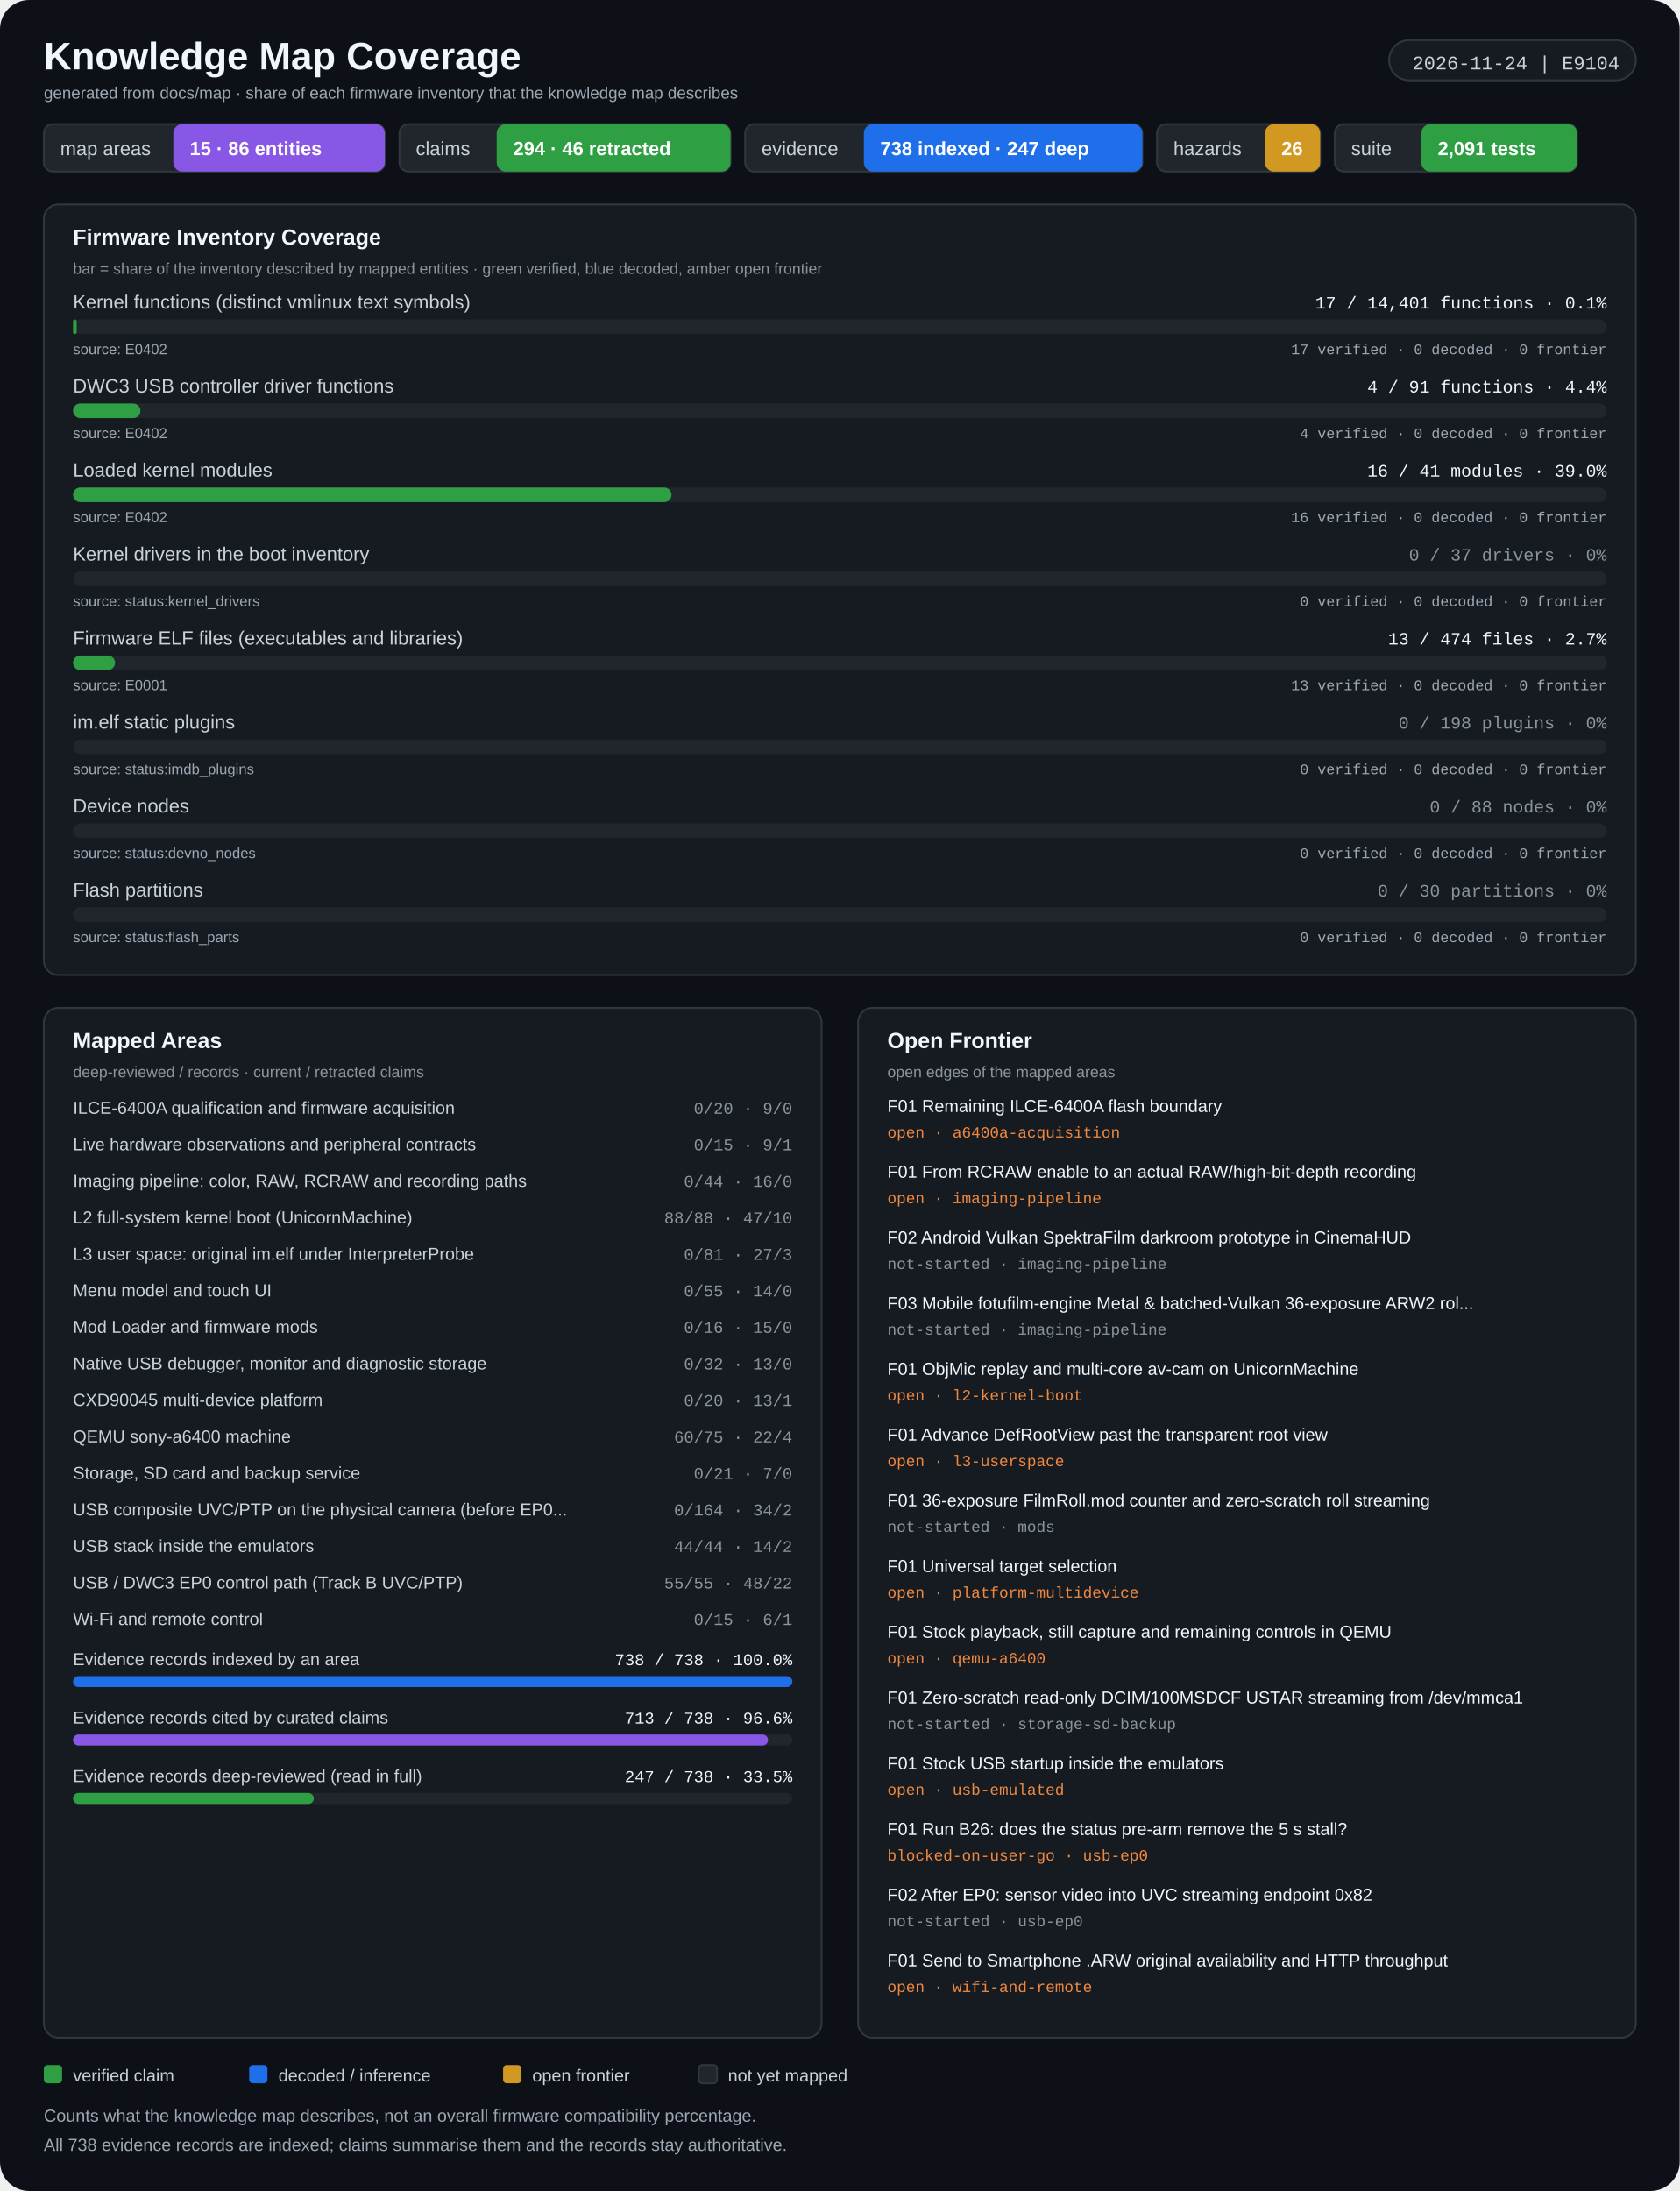
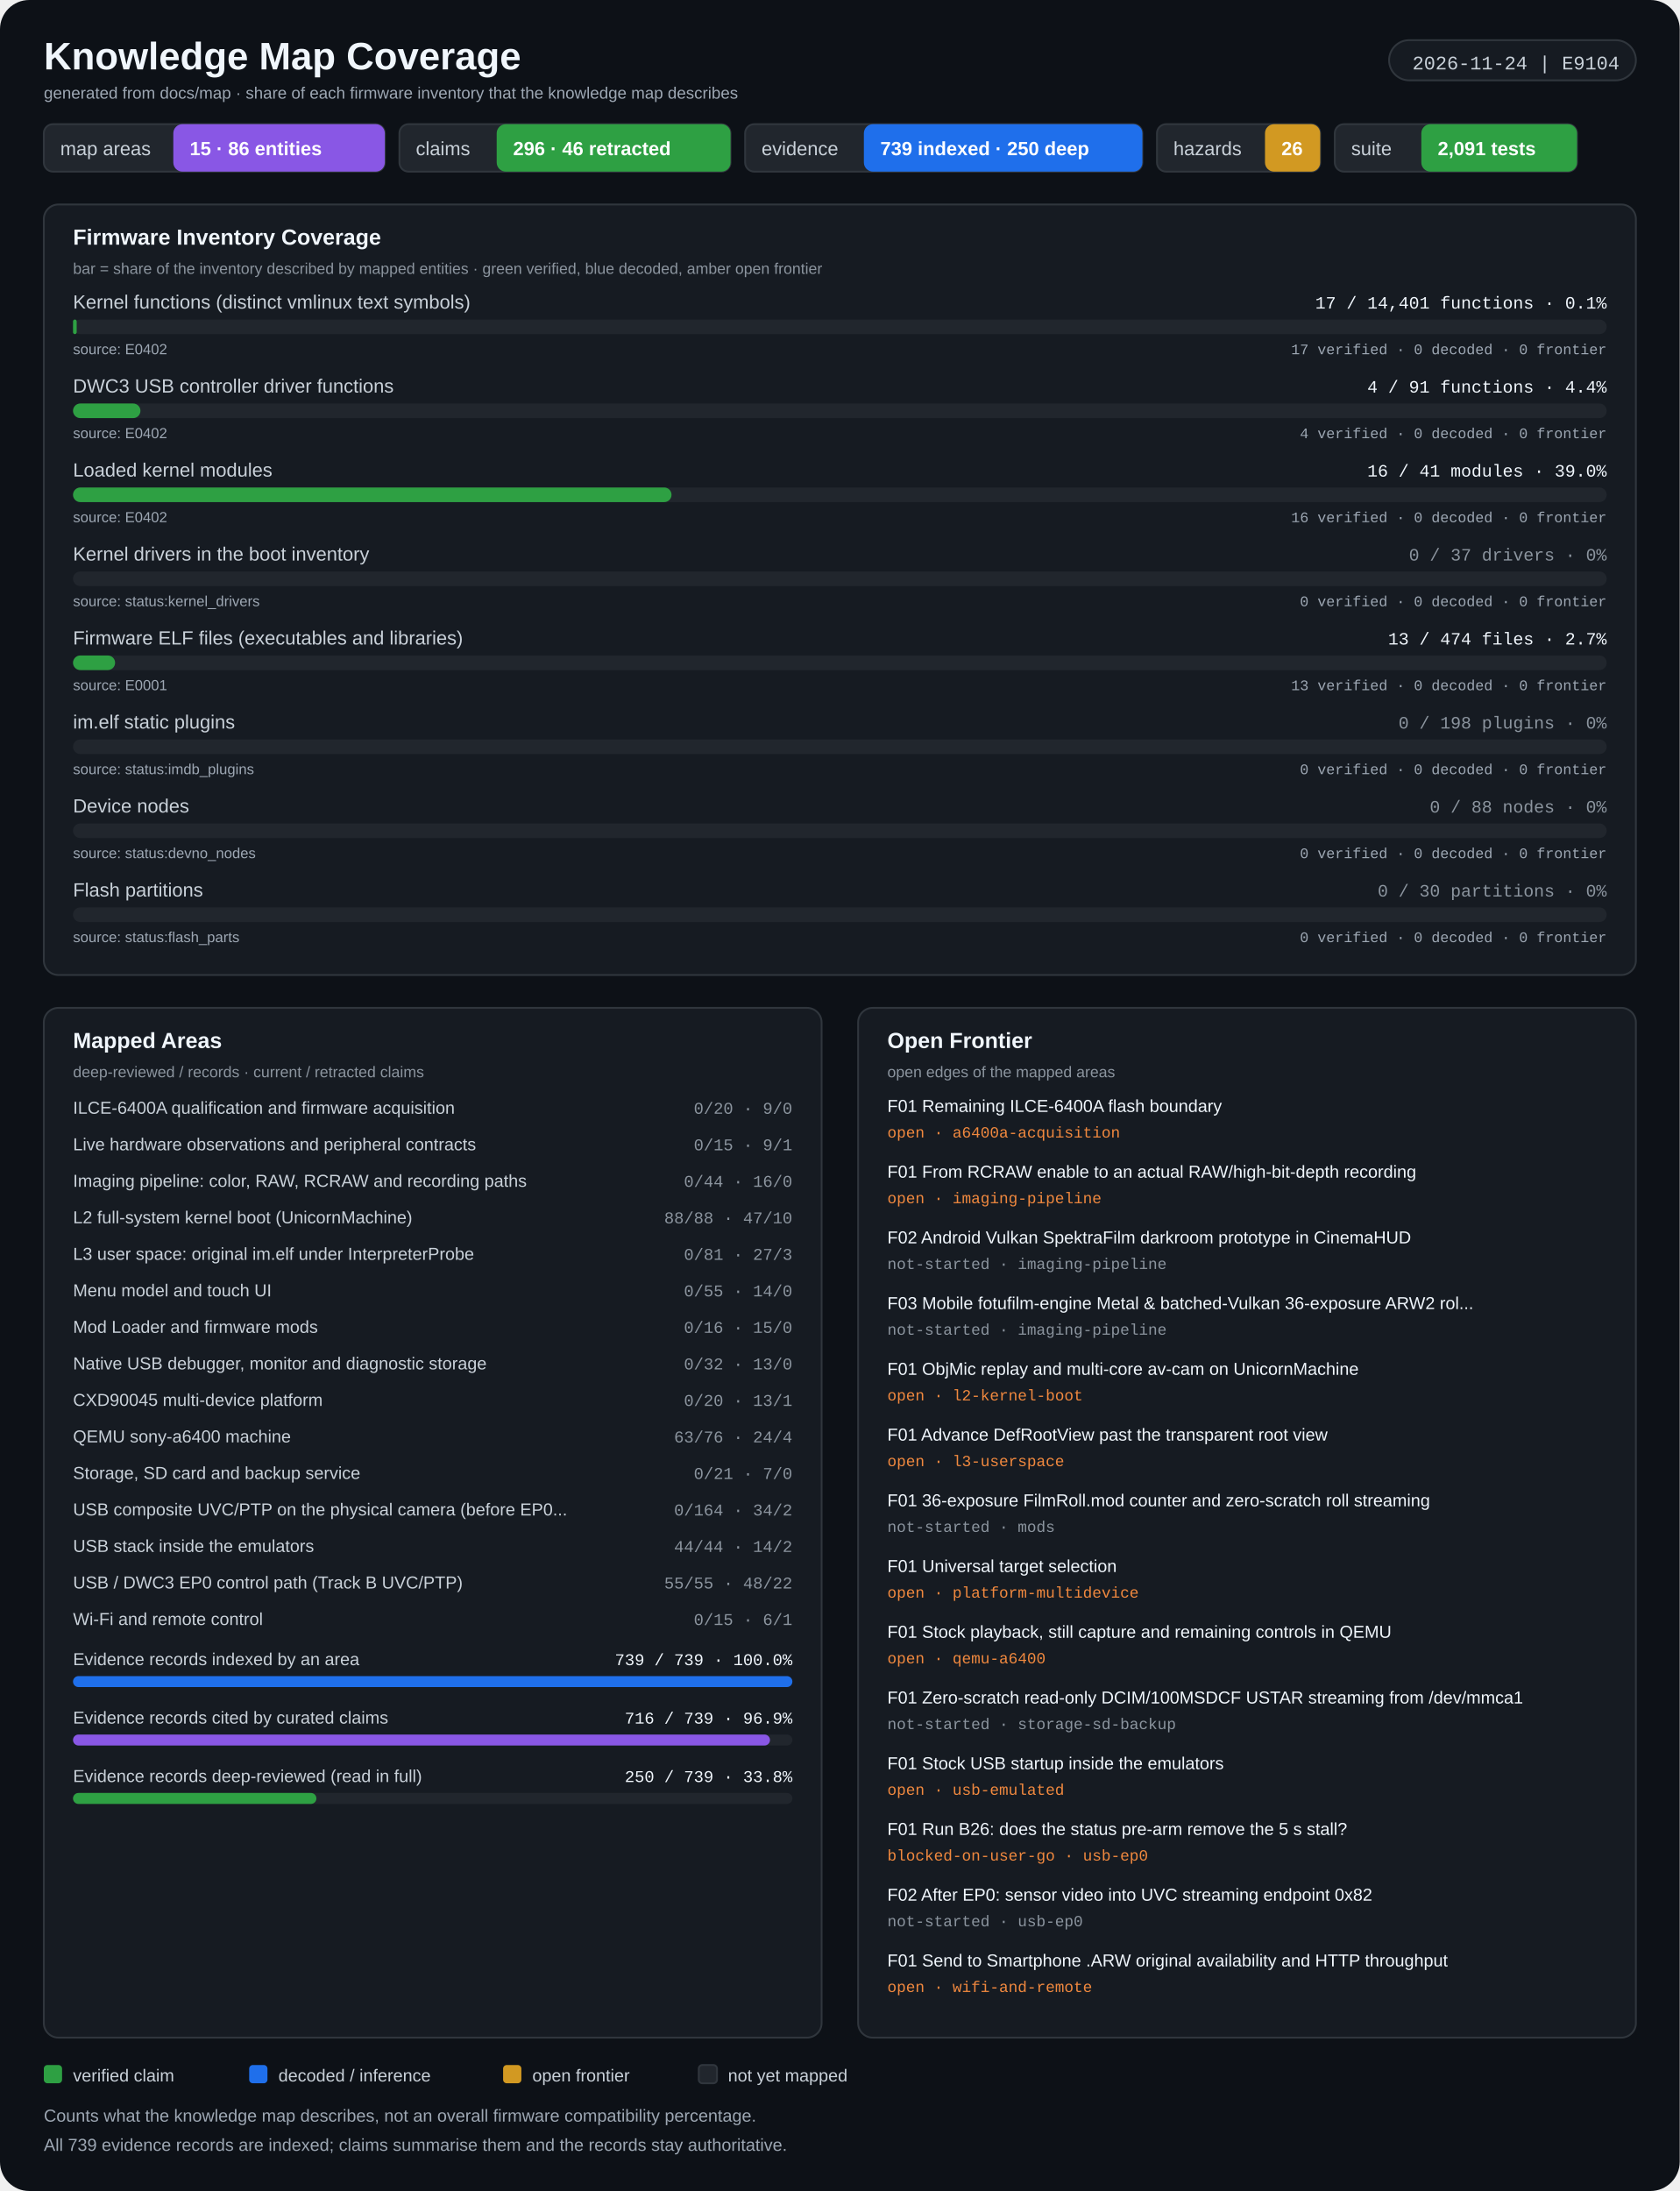
<svg xmlns="http://www.w3.org/2000/svg" width="920" height="1200" viewBox="0 0 920 1200" role="img" aria-labelledby="title desc">
  <rect width="920" height="1200" rx="16" fill="#0d1117" />
  <g>
    <text x="24" y="38" fill="#f0f6fc" font-size="21" font-weight="700" font-family="Segoe UI, Arial, sans-serif" text-anchor="start">Knowledge Map Coverage</text>
    <text x="24" y="54" fill="#9da7b3" font-size="9" font-weight="400" font-family="Segoe UI, Arial, sans-serif" text-anchor="start">generated from docs/map · share of each firmware inventory that the knowledge map describes</text>
    <rect x="760.82" y="22" width="135.18" height="22" rx="11" fill="#161b22" stroke="#30363d" stroke-width="1" />
    <text x="887" y="38" fill="#c9d1d9" font-size="10.5" font-weight="400" font-family="Consolas, 'Courier New', monospace" text-anchor="end">2026-11-24 | E9104</text>
    <rect x="24" y="68" width="186.763" height="26" rx="5" fill="#21262d" stroke="#30363d" stroke-width="1" />
    <rect x="94.92" y="68" width="115.843" height="26" rx="5" fill="#8957e5" />
    <text x="33" y="85" fill="#c9d1d9" font-size="10.5" font-weight="400" font-family="Segoe UI, Arial, sans-serif" text-anchor="start">map areas</text>
    <text x="103.92" y="85" fill="#ffffff" font-size="10.5" font-weight="700" font-family="Segoe UI, Arial, sans-serif" text-anchor="start">15 · 86 entities</text>
    <rect x="218.763" y="68" width="181.354" height="26" rx="5" fill="#21262d" stroke="#30363d" stroke-width="1" />
    <rect x="272.043" y="68" width="128.074" height="26" rx="5" fill="#2ea043" />
    <text x="227.763" y="85" fill="#c9d1d9" font-size="10.5" font-weight="400" font-family="Segoe UI, Arial, sans-serif" text-anchor="start">claims</text>
-     <text x="281.043" y="85" fill="#ffffff" font-size="10.5" font-weight="700" font-family="Segoe UI, Arial, sans-serif" text-anchor="start">294 · 46 retracted</text>
+     <text x="281.043" y="85" fill="#ffffff" font-size="10.5" font-weight="700" font-family="Segoe UI, Arial, sans-serif" text-anchor="start">296 · 46 retracted</text>
    <rect x="408.117" y="68" width="217.574" height="26" rx="5" fill="#21262d" stroke="#30363d" stroke-width="1" />
    <rect x="473.157" y="68" width="152.534" height="26" rx="5" fill="#1f6feb" />
    <text x="417.117" y="85" fill="#c9d1d9" font-size="10.5" font-weight="400" font-family="Segoe UI, Arial, sans-serif" text-anchor="start">evidence</text>
-     <text x="482.157" y="85" fill="#ffffff" font-size="10.5" font-weight="700" font-family="Segoe UI, Arial, sans-serif" text-anchor="start">738 indexed · 247 deep</text>
+     <text x="482.157" y="85" fill="#ffffff" font-size="10.5" font-weight="700" font-family="Segoe UI, Arial, sans-serif" text-anchor="start">739 indexed · 250 deep</text>
    <rect x="633.691" y="68" width="89.39" height="26" rx="5" fill="#21262d" stroke="#30363d" stroke-width="1" />
    <rect x="692.851" y="68" width="30.23" height="26" rx="5" fill="#d29922" />
    <text x="642.691" y="85" fill="#c9d1d9" font-size="10.5" font-weight="400" font-family="Segoe UI, Arial, sans-serif" text-anchor="start">hazards</text>
    <text x="701.851" y="85" fill="#ffffff" font-size="10.5" font-weight="700" font-family="Segoe UI, Arial, sans-serif" text-anchor="start">26</text>
    <rect x="731.082" y="68" width="132.667" height="26" rx="5" fill="#21262d" stroke="#30363d" stroke-width="1" />
    <rect x="778.482" y="68" width="85.267" height="26" rx="5" fill="#2ea043" />
    <text x="740.082" y="85" fill="#c9d1d9" font-size="10.5" font-weight="400" font-family="Segoe UI, Arial, sans-serif" text-anchor="start">suite</text>
    <text x="787.482" y="85" fill="#ffffff" font-size="10.5" font-weight="700" font-family="Segoe UI, Arial, sans-serif" text-anchor="start">2,091 tests</text>
    <rect x="24" y="112" width="872" height="422" rx="8" fill="#161b22" stroke="#30363d" stroke-width="1" />
    <text x="40" y="134" fill="#f0f6fc" font-size="12" font-weight="700" font-family="Segoe UI, Arial, sans-serif" text-anchor="start">Firmware Inventory Coverage</text>
    <text x="40" y="150" fill="#8b949e" font-size="8.5" font-weight="400" font-family="Segoe UI, Arial, sans-serif" text-anchor="start">bar = share of the inventory described by mapped entities · green verified, blue decoded, amber open frontier</text>
    <text x="40" y="169" fill="#c9d1d9" font-size="10.5" font-weight="400" font-family="Segoe UI, Arial, sans-serif" text-anchor="start">Kernel functions (distinct vmlinux text symbols)</text>
    <text x="880" y="169" fill="#f0f6fc" font-size="9.5" font-weight="400" font-family="Consolas, 'Courier New', monospace" text-anchor="end">17 / 14,401 functions · 0.1%</text>
    <rect x="40" y="175" width="840" height="8" rx="4" fill="#21262d" />
    <rect x="40" y="175" width="2" height="8" rx="1" fill="#2ea043" />
    <text x="40" y="194" fill="#9da7b3" font-size="8" font-weight="400" font-family="Segoe UI, Arial, sans-serif" text-anchor="start">source: E0402</text>
    <text x="880" y="194" fill="#9da7b3" font-size="8" font-weight="400" font-family="Consolas, 'Courier New', monospace" text-anchor="end">17 verified · 0 decoded · 0 frontier</text>
    <text x="40" y="215" fill="#c9d1d9" font-size="10.5" font-weight="400" font-family="Segoe UI, Arial, sans-serif" text-anchor="start">DWC3 USB controller driver functions</text>
    <text x="880" y="215" fill="#f0f6fc" font-size="9.5" font-weight="400" font-family="Consolas, 'Courier New', monospace" text-anchor="end">4 / 91 functions · 4.4%</text>
    <rect x="40" y="221" width="840" height="8" rx="4" fill="#21262d" />
    <rect x="40" y="221" width="36.923" height="8" rx="4" fill="#2ea043" />
    <text x="40" y="240" fill="#9da7b3" font-size="8" font-weight="400" font-family="Segoe UI, Arial, sans-serif" text-anchor="start">source: E0402</text>
    <text x="880" y="240" fill="#9da7b3" font-size="8" font-weight="400" font-family="Consolas, 'Courier New', monospace" text-anchor="end">4 verified · 0 decoded · 0 frontier</text>
    <text x="40" y="261" fill="#c9d1d9" font-size="10.5" font-weight="400" font-family="Segoe UI, Arial, sans-serif" text-anchor="start">Loaded kernel modules</text>
    <text x="880" y="261" fill="#f0f6fc" font-size="9.5" font-weight="400" font-family="Consolas, 'Courier New', monospace" text-anchor="end">16 / 41 modules · 39.0%</text>
    <rect x="40" y="267" width="840" height="8" rx="4" fill="#21262d" />
    <rect x="40" y="267" width="327.805" height="8" rx="4" fill="#2ea043" />
    <text x="40" y="286" fill="#9da7b3" font-size="8" font-weight="400" font-family="Segoe UI, Arial, sans-serif" text-anchor="start">source: E0402</text>
    <text x="880" y="286" fill="#9da7b3" font-size="8" font-weight="400" font-family="Consolas, 'Courier New', monospace" text-anchor="end">16 verified · 0 decoded · 0 frontier</text>
    <text x="40" y="307" fill="#c9d1d9" font-size="10.5" font-weight="400" font-family="Segoe UI, Arial, sans-serif" text-anchor="start">Kernel drivers in the boot inventory</text>
    <text x="880" y="307" fill="#8b949e" font-size="9.5" font-weight="400" font-family="Consolas, 'Courier New', monospace" text-anchor="end">0 / 37 drivers · 0%</text>
    <rect x="40" y="313" width="840" height="8" rx="4" fill="#21262d" />
    <text x="40" y="332" fill="#9da7b3" font-size="8" font-weight="400" font-family="Segoe UI, Arial, sans-serif" text-anchor="start">source: status:kernel_drivers</text>
    <text x="880" y="332" fill="#9da7b3" font-size="8" font-weight="400" font-family="Consolas, 'Courier New', monospace" text-anchor="end">0 verified · 0 decoded · 0 frontier</text>
    <text x="40" y="353" fill="#c9d1d9" font-size="10.5" font-weight="400" font-family="Segoe UI, Arial, sans-serif" text-anchor="start">Firmware ELF files (executables and libraries)</text>
    <text x="880" y="353" fill="#f0f6fc" font-size="9.5" font-weight="400" font-family="Consolas, 'Courier New', monospace" text-anchor="end">13 / 474 files · 2.7%</text>
    <rect x="40" y="359" width="840" height="8" rx="4" fill="#21262d" />
    <rect x="40" y="359" width="23.038" height="8" rx="4" fill="#2ea043" />
    <text x="40" y="378" fill="#9da7b3" font-size="8" font-weight="400" font-family="Segoe UI, Arial, sans-serif" text-anchor="start">source: E0001</text>
    <text x="880" y="378" fill="#9da7b3" font-size="8" font-weight="400" font-family="Consolas, 'Courier New', monospace" text-anchor="end">13 verified · 0 decoded · 0 frontier</text>
    <text x="40" y="399" fill="#c9d1d9" font-size="10.5" font-weight="400" font-family="Segoe UI, Arial, sans-serif" text-anchor="start">im.elf static plugins</text>
    <text x="880" y="399" fill="#8b949e" font-size="9.5" font-weight="400" font-family="Consolas, 'Courier New', monospace" text-anchor="end">0 / 198 plugins · 0%</text>
    <rect x="40" y="405" width="840" height="8" rx="4" fill="#21262d" />
    <text x="40" y="424" fill="#9da7b3" font-size="8" font-weight="400" font-family="Segoe UI, Arial, sans-serif" text-anchor="start">source: status:imdb_plugins</text>
    <text x="880" y="424" fill="#9da7b3" font-size="8" font-weight="400" font-family="Consolas, 'Courier New', monospace" text-anchor="end">0 verified · 0 decoded · 0 frontier</text>
    <text x="40" y="445" fill="#c9d1d9" font-size="10.5" font-weight="400" font-family="Segoe UI, Arial, sans-serif" text-anchor="start">Device nodes</text>
    <text x="880" y="445" fill="#8b949e" font-size="9.5" font-weight="400" font-family="Consolas, 'Courier New', monospace" text-anchor="end">0 / 88 nodes · 0%</text>
    <rect x="40" y="451" width="840" height="8" rx="4" fill="#21262d" />
    <text x="40" y="470" fill="#9da7b3" font-size="8" font-weight="400" font-family="Segoe UI, Arial, sans-serif" text-anchor="start">source: status:devno_nodes</text>
    <text x="880" y="470" fill="#9da7b3" font-size="8" font-weight="400" font-family="Consolas, 'Courier New', monospace" text-anchor="end">0 verified · 0 decoded · 0 frontier</text>
    <text x="40" y="491" fill="#c9d1d9" font-size="10.5" font-weight="400" font-family="Segoe UI, Arial, sans-serif" text-anchor="start">Flash partitions</text>
    <text x="880" y="491" fill="#8b949e" font-size="9.5" font-weight="400" font-family="Consolas, 'Courier New', monospace" text-anchor="end">0 / 30 partitions · 0%</text>
    <rect x="40" y="497" width="840" height="8" rx="4" fill="#21262d" />
    <text x="40" y="516" fill="#9da7b3" font-size="8" font-weight="400" font-family="Segoe UI, Arial, sans-serif" text-anchor="start">source: status:flash_parts</text>
    <text x="880" y="516" fill="#9da7b3" font-size="8" font-weight="400" font-family="Consolas, 'Courier New', monospace" text-anchor="end">0 verified · 0 decoded · 0 frontier</text>
    <rect x="24" y="552" width="426" height="564" rx="8" fill="#161b22" stroke="#30363d" stroke-width="1" />
    <rect x="470" y="552" width="426" height="564" rx="8" fill="#161b22" stroke="#30363d" stroke-width="1" />
    <text x="40" y="574" fill="#f0f6fc" font-size="12" font-weight="700" font-family="Segoe UI, Arial, sans-serif" text-anchor="start">Mapped Areas</text>
    <text x="40" y="590" fill="#8b949e" font-size="8.5" font-weight="400" font-family="Segoe UI, Arial, sans-serif" text-anchor="start">deep-reviewed / records · current / retracted claims</text>
    <text x="486" y="574" fill="#f0f6fc" font-size="12" font-weight="700" font-family="Segoe UI, Arial, sans-serif" text-anchor="start">Open Frontier</text>
    <text x="486" y="590" fill="#8b949e" font-size="8.5" font-weight="400" font-family="Segoe UI, Arial, sans-serif" text-anchor="start">open edges of the mapped areas</text>
    <text x="40" y="610" fill="#c9d1d9" font-size="9.5" font-weight="400" font-family="Segoe UI, Arial, sans-serif" text-anchor="start">ILCE-6400A qualification and firmware acquisition</text>
    <text x="434" y="610" fill="#8b949e" font-size="9" font-weight="400" font-family="Consolas, 'Courier New', monospace" text-anchor="end">0/20 · 9/0</text>
    <text x="40" y="630" fill="#c9d1d9" font-size="9.5" font-weight="400" font-family="Segoe UI, Arial, sans-serif" text-anchor="start">Live hardware observations and peripheral contracts</text>
    <text x="434" y="630" fill="#8b949e" font-size="9" font-weight="400" font-family="Consolas, 'Courier New', monospace" text-anchor="end">0/15 · 9/1</text>
    <text x="40" y="650" fill="#c9d1d9" font-size="9.5" font-weight="400" font-family="Segoe UI, Arial, sans-serif" text-anchor="start">Imaging pipeline: color, RAW, RCRAW and recording paths</text>
    <text x="434" y="650" fill="#8b949e" font-size="9" font-weight="400" font-family="Consolas, 'Courier New', monospace" text-anchor="end">0/44 · 16/0</text>
    <text x="40" y="670" fill="#c9d1d9" font-size="9.5" font-weight="400" font-family="Segoe UI, Arial, sans-serif" text-anchor="start">L2 full-system kernel boot (UnicornMachine)</text>
    <text x="434" y="670" fill="#8b949e" font-size="9" font-weight="400" font-family="Consolas, 'Courier New', monospace" text-anchor="end">88/88 · 47/10</text>
    <text x="40" y="690" fill="#c9d1d9" font-size="9.5" font-weight="400" font-family="Segoe UI, Arial, sans-serif" text-anchor="start">L3 user space: original im.elf under InterpreterProbe</text>
    <text x="434" y="690" fill="#8b949e" font-size="9" font-weight="400" font-family="Consolas, 'Courier New', monospace" text-anchor="end">0/81 · 27/3</text>
    <text x="40" y="710" fill="#c9d1d9" font-size="9.5" font-weight="400" font-family="Segoe UI, Arial, sans-serif" text-anchor="start">Menu model and touch UI</text>
    <text x="434" y="710" fill="#8b949e" font-size="9" font-weight="400" font-family="Consolas, 'Courier New', monospace" text-anchor="end">0/55 · 14/0</text>
    <text x="40" y="730" fill="#c9d1d9" font-size="9.5" font-weight="400" font-family="Segoe UI, Arial, sans-serif" text-anchor="start">Mod Loader and firmware mods</text>
    <text x="434" y="730" fill="#8b949e" font-size="9" font-weight="400" font-family="Consolas, 'Courier New', monospace" text-anchor="end">0/16 · 15/0</text>
    <text x="40" y="750" fill="#c9d1d9" font-size="9.5" font-weight="400" font-family="Segoe UI, Arial, sans-serif" text-anchor="start">Native USB debugger, monitor and diagnostic storage</text>
    <text x="434" y="750" fill="#8b949e" font-size="9" font-weight="400" font-family="Consolas, 'Courier New', monospace" text-anchor="end">0/32 · 13/0</text>
    <text x="40" y="770" fill="#c9d1d9" font-size="9.5" font-weight="400" font-family="Segoe UI, Arial, sans-serif" text-anchor="start">CXD90045 multi-device platform</text>
    <text x="434" y="770" fill="#8b949e" font-size="9" font-weight="400" font-family="Consolas, 'Courier New', monospace" text-anchor="end">0/20 · 13/1</text>
    <text x="40" y="790" fill="#c9d1d9" font-size="9.5" font-weight="400" font-family="Segoe UI, Arial, sans-serif" text-anchor="start">QEMU sony-a6400 machine</text>
-     <text x="434" y="790" fill="#8b949e" font-size="9" font-weight="400" font-family="Consolas, 'Courier New', monospace" text-anchor="end">60/75 · 22/4</text>
+     <text x="434" y="790" fill="#8b949e" font-size="9" font-weight="400" font-family="Consolas, 'Courier New', monospace" text-anchor="end">63/76 · 24/4</text>
    <text x="40" y="810" fill="#c9d1d9" font-size="9.5" font-weight="400" font-family="Segoe UI, Arial, sans-serif" text-anchor="start">Storage, SD card and backup service</text>
    <text x="434" y="810" fill="#8b949e" font-size="9" font-weight="400" font-family="Consolas, 'Courier New', monospace" text-anchor="end">0/21 · 7/0</text>
    <text x="40" y="830" fill="#c9d1d9" font-size="9.5" font-weight="400" font-family="Segoe UI, Arial, sans-serif" text-anchor="start">USB composite UVC/PTP on the physical camera (before EP0...</text>
    <text x="434" y="830" fill="#8b949e" font-size="9" font-weight="400" font-family="Consolas, 'Courier New', monospace" text-anchor="end">0/164 · 34/2</text>
    <text x="40" y="850" fill="#c9d1d9" font-size="9.5" font-weight="400" font-family="Segoe UI, Arial, sans-serif" text-anchor="start">USB stack inside the emulators</text>
    <text x="434" y="850" fill="#8b949e" font-size="9" font-weight="400" font-family="Consolas, 'Courier New', monospace" text-anchor="end">44/44 · 14/2</text>
    <text x="40" y="870" fill="#c9d1d9" font-size="9.5" font-weight="400" font-family="Segoe UI, Arial, sans-serif" text-anchor="start">USB / DWC3 EP0 control path (Track B UVC/PTP)</text>
    <text x="434" y="870" fill="#8b949e" font-size="9" font-weight="400" font-family="Consolas, 'Courier New', monospace" text-anchor="end">55/55 · 48/22</text>
    <text x="40" y="890" fill="#c9d1d9" font-size="9.5" font-weight="400" font-family="Segoe UI, Arial, sans-serif" text-anchor="start">Wi-Fi and remote control</text>
    <text x="434" y="890" fill="#8b949e" font-size="9" font-weight="400" font-family="Consolas, 'Courier New', monospace" text-anchor="end">0/15 · 6/1</text>
    <text x="40" y="912" fill="#c9d1d9" font-size="9.5" font-weight="400" font-family="Segoe UI, Arial, sans-serif" text-anchor="start">Evidence records indexed by an area</text>
-     <text x="434" y="912" fill="#f0f6fc" font-size="9" font-weight="400" font-family="Consolas, 'Courier New', monospace" text-anchor="end">738 / 738 · 100.0%</text>
+     <text x="434" y="912" fill="#f0f6fc" font-size="9" font-weight="400" font-family="Consolas, 'Courier New', monospace" text-anchor="end">739 / 739 · 100.0%</text>
    <rect x="40" y="918" width="394" height="6" rx="3" fill="#21262d" />
    <rect x="40" y="918" width="394" height="6" rx="3" fill="#1f6feb" />
    <text x="40" y="944" fill="#c9d1d9" font-size="9.5" font-weight="400" font-family="Segoe UI, Arial, sans-serif" text-anchor="start">Evidence records cited by curated claims</text>
-     <text x="434" y="944" fill="#f0f6fc" font-size="9" font-weight="400" font-family="Consolas, 'Courier New', monospace" text-anchor="end">713 / 738 · 96.6%</text>
+     <text x="434" y="944" fill="#f0f6fc" font-size="9" font-weight="400" font-family="Consolas, 'Courier New', monospace" text-anchor="end">716 / 739 · 96.9%</text>
    <rect x="40" y="950" width="394" height="6" rx="3" fill="#21262d" />
-     <rect x="40" y="950" width="380.653" height="6" rx="3" fill="#8957e5" />
+     <rect x="40" y="950" width="381.737" height="6" rx="3" fill="#8957e5" />
    <text x="40" y="976" fill="#c9d1d9" font-size="9.5" font-weight="400" font-family="Segoe UI, Arial, sans-serif" text-anchor="start">Evidence records deep-reviewed (read in full)</text>
-     <text x="434" y="976" fill="#f0f6fc" font-size="9" font-weight="400" font-family="Consolas, 'Courier New', monospace" text-anchor="end">247 / 738 · 33.5%</text>
+     <text x="434" y="976" fill="#f0f6fc" font-size="9" font-weight="400" font-family="Consolas, 'Courier New', monospace" text-anchor="end">250 / 739 · 33.8%</text>
    <rect x="40" y="982" width="394" height="6" rx="3" fill="#21262d" />
-     <rect x="40" y="982" width="131.867" height="6" rx="3" fill="#2ea043" />
+     <rect x="40" y="982" width="133.288" height="6" rx="3" fill="#2ea043" />
    <text x="486" y="609" fill="#f0f6fc" font-size="9.5" font-weight="400" font-family="Segoe UI, Arial, sans-serif" text-anchor="start">F01  Remaining ILCE-6400A flash boundary</text>
    <text x="486" y="623" fill="#f0883e" font-size="8.5" font-weight="400" font-family="Consolas, 'Courier New', monospace" text-anchor="start">open · a6400a-acquisition</text>
    <text x="486" y="645" fill="#f0f6fc" font-size="9.5" font-weight="400" font-family="Segoe UI, Arial, sans-serif" text-anchor="start">F01  From RCRAW enable to an actual RAW/high-bit-depth recording</text>
    <text x="486" y="659" fill="#f0883e" font-size="8.5" font-weight="400" font-family="Consolas, 'Courier New', monospace" text-anchor="start">open · imaging-pipeline</text>
    <text x="486" y="681" fill="#f0f6fc" font-size="9.5" font-weight="400" font-family="Segoe UI, Arial, sans-serif" text-anchor="start">F02  Android Vulkan SpektraFilm darkroom prototype in CinemaHUD</text>
    <text x="486" y="695" fill="#8b949e" font-size="8.5" font-weight="400" font-family="Consolas, 'Courier New', monospace" text-anchor="start">not-started · imaging-pipeline</text>
    <text x="486" y="717" fill="#f0f6fc" font-size="9.5" font-weight="400" font-family="Segoe UI, Arial, sans-serif" text-anchor="start">F03  Mobile fotufilm-engine Metal &amp; batched-Vulkan 36-exposure ARW2 rol...</text>
    <text x="486" y="731" fill="#8b949e" font-size="8.5" font-weight="400" font-family="Consolas, 'Courier New', monospace" text-anchor="start">not-started · imaging-pipeline</text>
    <text x="486" y="753" fill="#f0f6fc" font-size="9.5" font-weight="400" font-family="Segoe UI, Arial, sans-serif" text-anchor="start">F01  ObjMic replay and multi-core av-cam on UnicornMachine</text>
    <text x="486" y="767" fill="#f0883e" font-size="8.5" font-weight="400" font-family="Consolas, 'Courier New', monospace" text-anchor="start">open · l2-kernel-boot</text>
    <text x="486" y="789" fill="#f0f6fc" font-size="9.5" font-weight="400" font-family="Segoe UI, Arial, sans-serif" text-anchor="start">F01  Advance DefRootView past the transparent root view</text>
    <text x="486" y="803" fill="#f0883e" font-size="8.5" font-weight="400" font-family="Consolas, 'Courier New', monospace" text-anchor="start">open · l3-userspace</text>
    <text x="486" y="825" fill="#f0f6fc" font-size="9.5" font-weight="400" font-family="Segoe UI, Arial, sans-serif" text-anchor="start">F01  36-exposure FilmRoll.mod counter and zero-scratch roll streaming</text>
    <text x="486" y="839" fill="#8b949e" font-size="8.5" font-weight="400" font-family="Consolas, 'Courier New', monospace" text-anchor="start">not-started · mods</text>
    <text x="486" y="861" fill="#f0f6fc" font-size="9.5" font-weight="400" font-family="Segoe UI, Arial, sans-serif" text-anchor="start">F01  Universal target selection</text>
    <text x="486" y="875" fill="#f0883e" font-size="8.5" font-weight="400" font-family="Consolas, 'Courier New', monospace" text-anchor="start">open · platform-multidevice</text>
    <text x="486" y="897" fill="#f0f6fc" font-size="9.5" font-weight="400" font-family="Segoe UI, Arial, sans-serif" text-anchor="start">F01  Stock playback, still capture and remaining controls in QEMU</text>
    <text x="486" y="911" fill="#f0883e" font-size="8.5" font-weight="400" font-family="Consolas, 'Courier New', monospace" text-anchor="start">open · qemu-a6400</text>
    <text x="486" y="933" fill="#f0f6fc" font-size="9.5" font-weight="400" font-family="Segoe UI, Arial, sans-serif" text-anchor="start">F01  Zero-scratch read-only DCIM/100MSDCF USTAR streaming from /dev/mmca1</text>
    <text x="486" y="947" fill="#8b949e" font-size="8.5" font-weight="400" font-family="Consolas, 'Courier New', monospace" text-anchor="start">not-started · storage-sd-backup</text>
    <text x="486" y="969" fill="#f0f6fc" font-size="9.5" font-weight="400" font-family="Segoe UI, Arial, sans-serif" text-anchor="start">F01  Stock USB startup inside the emulators</text>
    <text x="486" y="983" fill="#f0883e" font-size="8.5" font-weight="400" font-family="Consolas, 'Courier New', monospace" text-anchor="start">open · usb-emulated</text>
    <text x="486" y="1005" fill="#f0f6fc" font-size="9.5" font-weight="400" font-family="Segoe UI, Arial, sans-serif" text-anchor="start">F01  Run B26: does the status pre-arm remove the 5 s stall?</text>
    <text x="486" y="1019" fill="#f0883e" font-size="8.5" font-weight="400" font-family="Consolas, 'Courier New', monospace" text-anchor="start">blocked-on-user-go · usb-ep0</text>
    <text x="486" y="1041" fill="#f0f6fc" font-size="9.5" font-weight="400" font-family="Segoe UI, Arial, sans-serif" text-anchor="start">F02  After EP0: sensor video into UVC streaming endpoint 0x82</text>
    <text x="486" y="1055" fill="#8b949e" font-size="8.5" font-weight="400" font-family="Consolas, 'Courier New', monospace" text-anchor="start">not-started · usb-ep0</text>
    <text x="486" y="1077" fill="#f0f6fc" font-size="9.5" font-weight="400" font-family="Segoe UI, Arial, sans-serif" text-anchor="start">F01  Send to Smartphone .ARW original availability and HTTP throughput</text>
    <text x="486" y="1091" fill="#f0883e" font-size="8.5" font-weight="400" font-family="Consolas, 'Courier New', monospace" text-anchor="start">open · wifi-and-remote</text>
    <rect x="24" y="1131" width="10" height="10" rx="2" fill="#2ea043" />
    <text x="40" y="1140" fill="#c9d1d9" font-size="9.5" font-weight="400" font-family="Segoe UI, Arial, sans-serif" text-anchor="start">verified claim</text>
    <rect x="136.48" y="1131" width="10" height="10" rx="2" fill="#1f6feb" />
    <text x="152.48" y="1140" fill="#c9d1d9" font-size="9.5" font-weight="400" font-family="Segoe UI, Arial, sans-serif" text-anchor="start">decoded / inference</text>
    <rect x="275.56" y="1131" width="10" height="10" rx="2" fill="#d29922" />
    <text x="291.56" y="1140" fill="#c9d1d9" font-size="9.5" font-weight="400" font-family="Segoe UI, Arial, sans-serif" text-anchor="start">open frontier</text>
    <rect x="382.72" y="1131" width="10" height="10" rx="2" fill="#21262d" stroke="#30363d" stroke-width="1" />
    <text x="398.72" y="1140" fill="#c9d1d9" font-size="9.5" font-weight="400" font-family="Segoe UI, Arial, sans-serif" text-anchor="start">not yet mapped</text>
    <text x="24" y="1162" fill="#9da7b3" font-size="9.5" font-weight="400" font-family="Segoe UI, Arial, sans-serif" text-anchor="start">Counts what the knowledge map describes, not an overall firmware compatibility percentage.</text>
-     <text x="24" y="1178" fill="#9da7b3" font-size="9.5" font-weight="400" font-family="Segoe UI, Arial, sans-serif" text-anchor="start">All 738 evidence records are indexed; claims summarise them and the records stay authoritative.</text>
+     <text x="24" y="1178" fill="#9da7b3" font-size="9.5" font-weight="400" font-family="Segoe UI, Arial, sans-serif" text-anchor="start">All 739 evidence records are indexed; claims summarise them and the records stay authoritative.</text>
  </g>
</svg>
